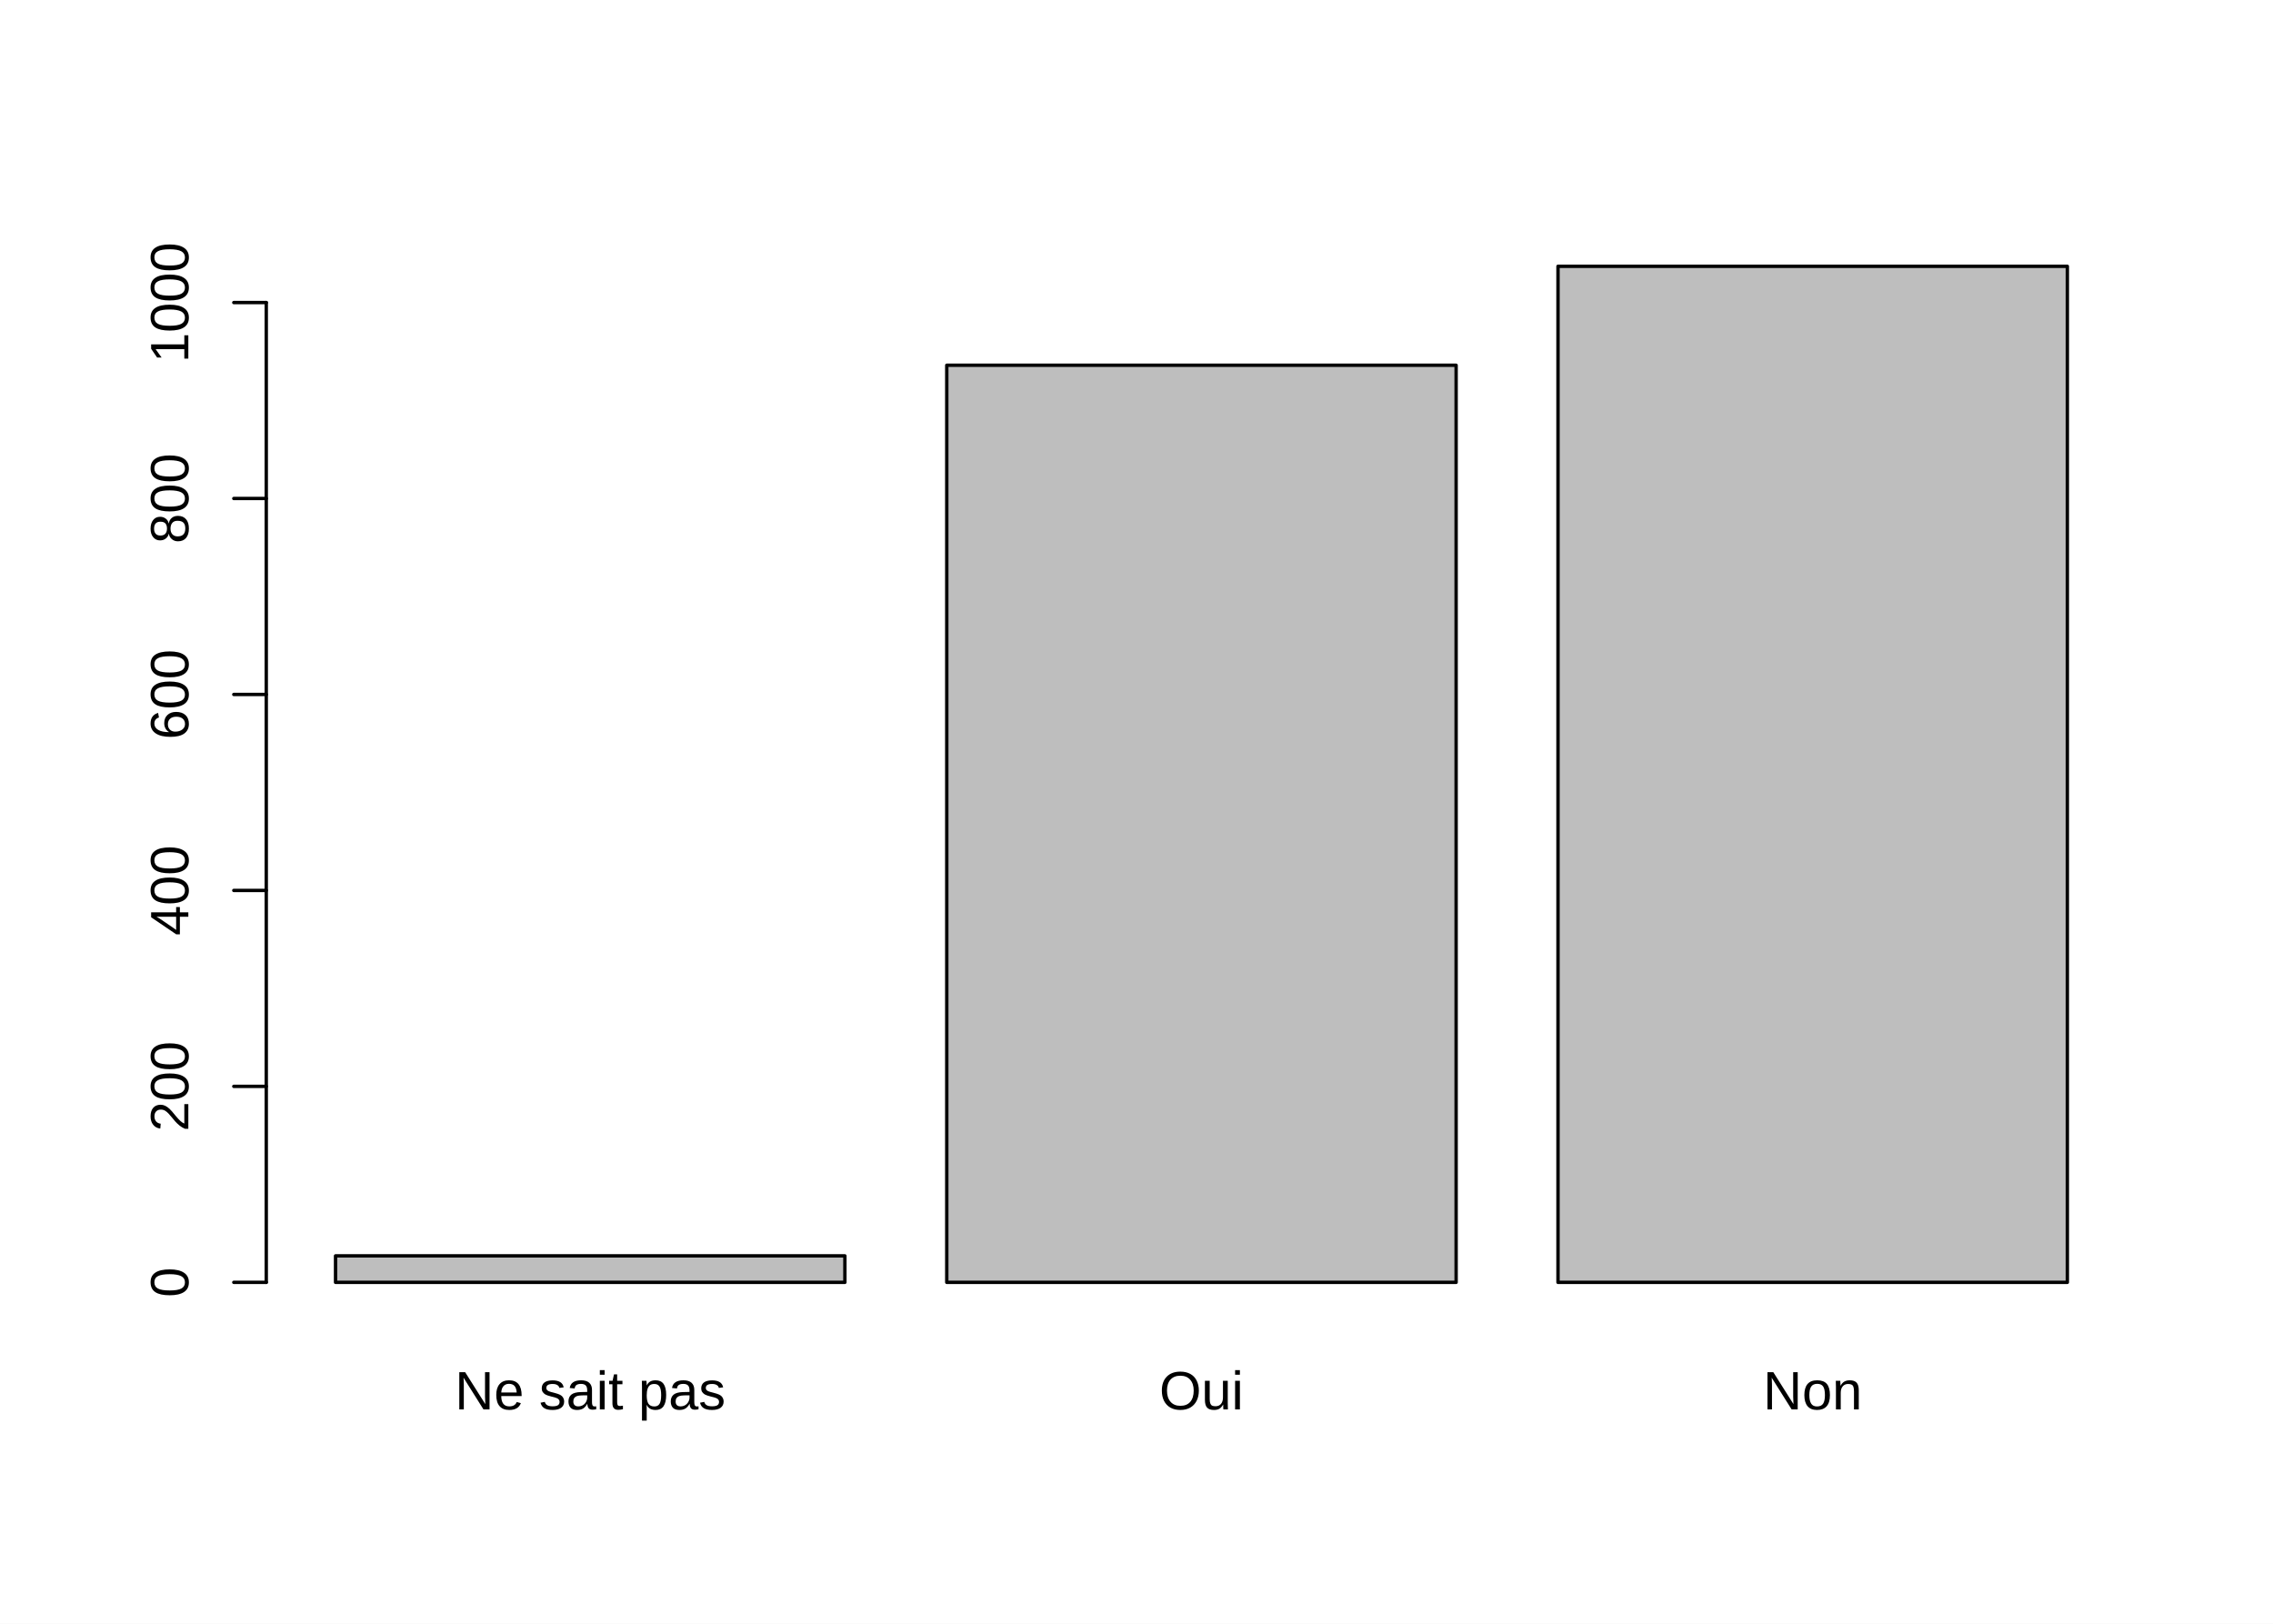
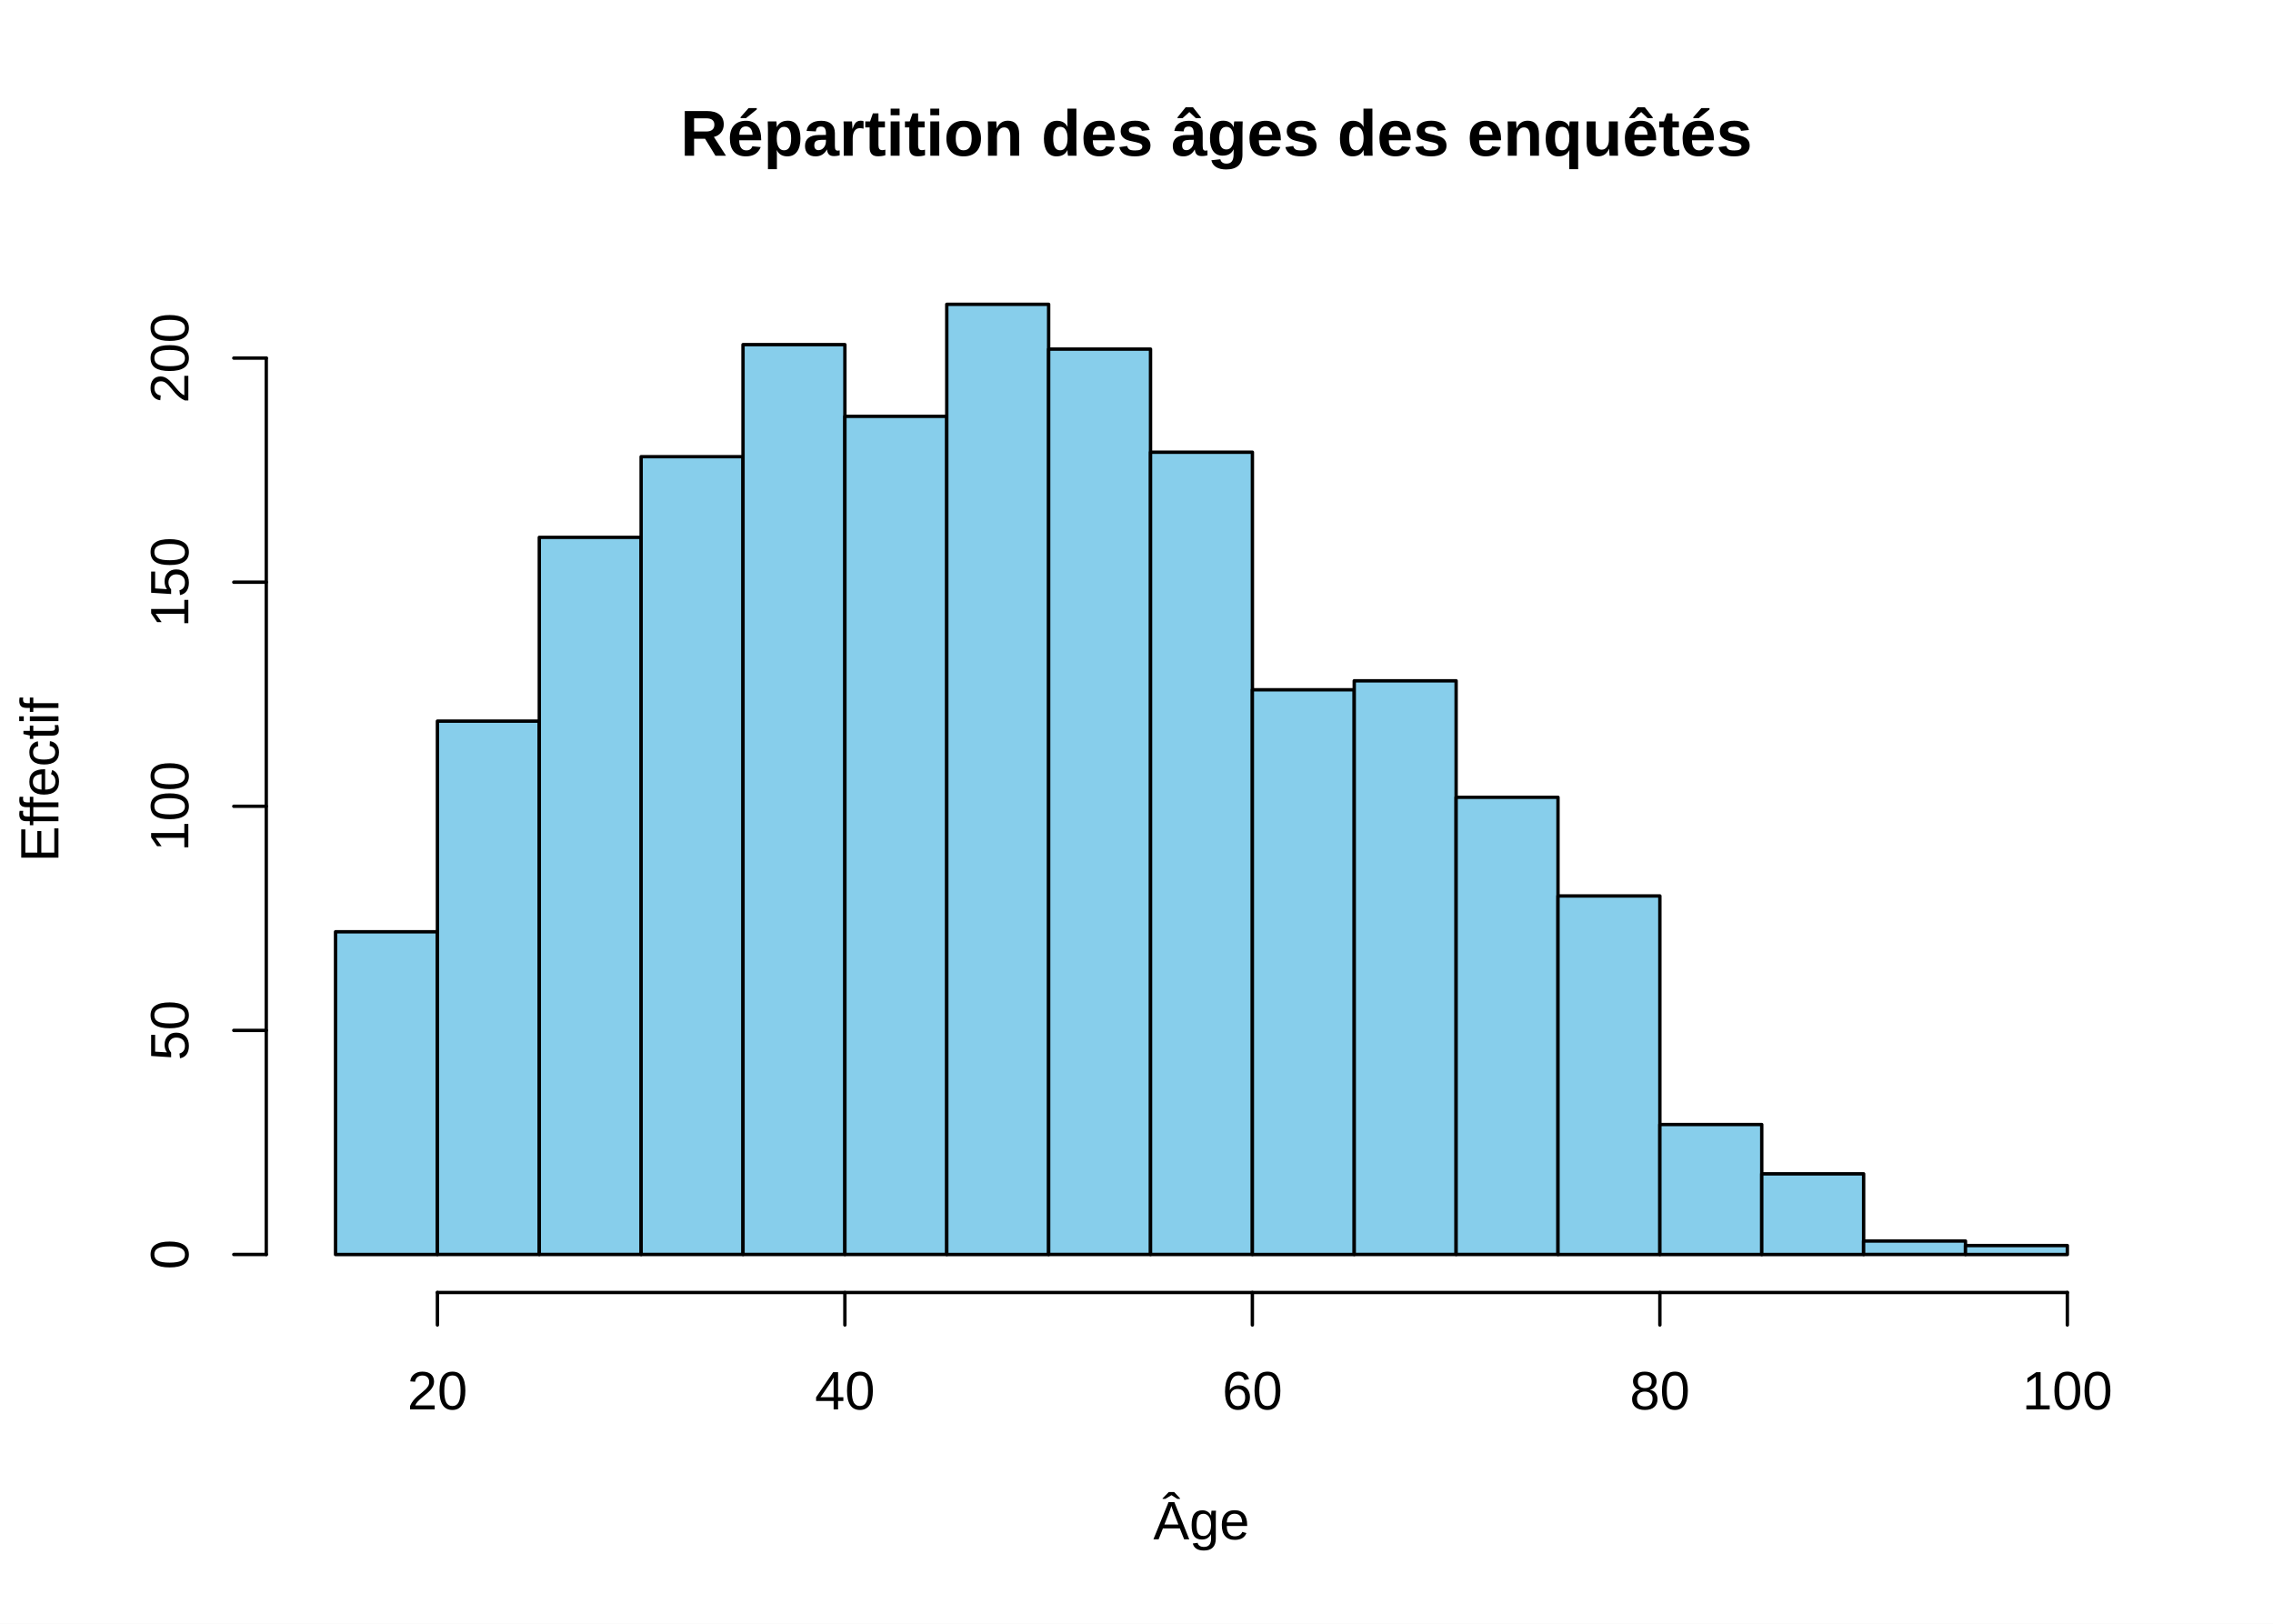
<svg xmlns="http://www.w3.org/2000/svg" viewBox="0 0 504.00 360.00">
  <defs>
    <style type="text/css">
    line, polyline, path, rect, circle {
      fill: none;
      stroke: #000000;
      stroke-linecap: round;
      stroke-linejoin: round;
      stroke-miterlimit: 10.00;
    }
  </style>
  </defs>
  <rect width="100%" height="100%" style="stroke: none; fill: #FFFFFF;" />
-   <rect x="74.40" y="278.44" width="112.94" height="5.87" style="stroke-width: 0.75; fill: #BEBEBE;" />
-   <rect x="209.93" y="80.98" width="112.94" height="203.33" style="stroke-width: 0.75; fill: #BEBEBE;" />
-   <rect x="345.46" y="59.04" width="112.94" height="225.27" style="stroke-width: 0.75; fill: #BEBEBE;" />
-   <text x="100.86" y="312.48" style="font-size: 12.00px; font-family: Arial;" textLength="60.03px" lengthAdjust="spacingAndGlyphs">Ne sait pas</text>
-   <text x="257.06" y="312.48" style="font-size: 12.00px; font-family: Arial;" textLength="18.67px" lengthAdjust="spacingAndGlyphs">Oui</text>
-   <text x="390.92" y="312.48" style="font-size: 12.00px; font-family: Arial;" textLength="22.01px" lengthAdjust="spacingAndGlyphs">Non</text>
-   <line x1="59.04" y1="284.31" x2="59.04" y2="67.08" style="stroke-width: 0.75;" />
-   <line x1="59.04" y1="284.31" x2="51.84" y2="284.31" style="stroke-width: 0.75;" />
-   <line x1="59.04" y1="240.86" x2="51.84" y2="240.86" style="stroke-width: 0.75;" />
-   <line x1="59.04" y1="197.42" x2="51.84" y2="197.42" style="stroke-width: 0.75;" />
-   <line x1="59.04" y1="153.97" x2="51.84" y2="153.97" style="stroke-width: 0.75;" />
-   <line x1="59.04" y1="110.52" x2="51.84" y2="110.52" style="stroke-width: 0.75;" />
-   <line x1="59.04" y1="67.08" x2="51.84" y2="67.08" style="stroke-width: 0.75;" />
-   <text transform="translate(41.76,287.64) rotate(-90)" style="font-size: 12.00px; font-family: Arial;" textLength="6.67px" lengthAdjust="spacingAndGlyphs">0</text>
-   <text transform="translate(41.76,250.87) rotate(-90)" style="font-size: 12.00px; font-family: Arial;" textLength="20.02px" lengthAdjust="spacingAndGlyphs">200</text>
-   <text transform="translate(41.76,207.43) rotate(-90)" style="font-size: 12.00px; font-family: Arial;" textLength="20.02px" lengthAdjust="spacingAndGlyphs">400</text>
-   <text transform="translate(41.76,163.98) rotate(-90)" style="font-size: 12.00px; font-family: Arial;" textLength="20.02px" lengthAdjust="spacingAndGlyphs">600</text>
-   <text transform="translate(41.76,120.53) rotate(-90)" style="font-size: 12.00px; font-family: Arial;" textLength="20.02px" lengthAdjust="spacingAndGlyphs">800</text>
-   <text transform="translate(41.76,80.43) rotate(-90)" style="font-size: 12.00px; font-family: Arial;" textLength="26.70px" lengthAdjust="spacingAndGlyphs">1000</text>
+   <text x="150.87" y="34.53" style="font-size: 14.40px; font-weight: bold; font-family: Arial;" textLength="231.07px" lengthAdjust="spacingAndGlyphs">Répartition des âges des enquêtés</text>
+   <text x="255.72" y="341.28" style="font-size: 12.00px; font-family: Arial;" textLength="21.35px" lengthAdjust="spacingAndGlyphs">Âge</text>
+   <text transform="translate(12.96,191.14) rotate(-90)" style="font-size: 12.00px; font-family: Arial;" textLength="36.68px" lengthAdjust="spacingAndGlyphs">Effectif</text>
+   <line x1="96.99" y1="286.56" x2="458.40" y2="286.56" style="stroke-width: 0.75;" />
+   <line x1="96.99" y1="286.56" x2="96.99" y2="293.76" style="stroke-width: 0.75;" />
+   <line x1="187.34" y1="286.56" x2="187.34" y2="293.76" style="stroke-width: 0.75;" />
+   <line x1="277.69" y1="286.56" x2="277.69" y2="293.76" style="stroke-width: 0.75;" />
+   <line x1="368.05" y1="286.56" x2="368.05" y2="293.76" style="stroke-width: 0.75;" />
+   <line x1="458.40" y1="286.56" x2="458.40" y2="293.76" style="stroke-width: 0.75;" />
+   <text x="90.31" y="312.48" style="font-size: 12.00px; font-family: Arial;" textLength="13.35px" lengthAdjust="spacingAndGlyphs">20</text>
+   <text x="180.67" y="312.48" style="font-size: 12.00px; font-family: Arial;" textLength="13.35px" lengthAdjust="spacingAndGlyphs">40</text>
+   <text x="271.02" y="312.48" style="font-size: 12.00px; font-family: Arial;" textLength="13.35px" lengthAdjust="spacingAndGlyphs">60</text>
+   <text x="361.37" y="312.48" style="font-size: 12.00px; font-family: Arial;" textLength="13.35px" lengthAdjust="spacingAndGlyphs">80</text>
+   <text x="448.39" y="312.48" style="font-size: 12.00px; font-family: Arial;" textLength="20.02px" lengthAdjust="spacingAndGlyphs">100</text>
+   <line x1="59.04" y1="278.13" x2="59.04" y2="79.39" style="stroke-width: 0.75;" />
+   <line x1="59.04" y1="278.13" x2="51.84" y2="278.13" style="stroke-width: 0.75;" />
+   <line x1="59.04" y1="228.45" x2="51.84" y2="228.45" style="stroke-width: 0.75;" />
+   <line x1="59.04" y1="178.76" x2="51.84" y2="178.76" style="stroke-width: 0.75;" />
+   <line x1="59.04" y1="129.08" x2="51.84" y2="129.08" style="stroke-width: 0.75;" />
+   <line x1="59.04" y1="79.39" x2="51.84" y2="79.39" style="stroke-width: 0.75;" />
+   <text transform="translate(41.76,281.47) rotate(-90)" style="font-size: 12.00px; font-family: Arial;" textLength="6.67px" lengthAdjust="spacingAndGlyphs">0</text>
+   <text transform="translate(41.76,235.12) rotate(-90)" style="font-size: 12.00px; font-family: Arial;" textLength="13.35px" lengthAdjust="spacingAndGlyphs">50</text>
+   <text transform="translate(41.76,188.77) rotate(-90)" style="font-size: 12.00px; font-family: Arial;" textLength="20.02px" lengthAdjust="spacingAndGlyphs">100</text>
+   <text transform="translate(41.76,139.09) rotate(-90)" style="font-size: 12.00px; font-family: Arial;" textLength="20.02px" lengthAdjust="spacingAndGlyphs">150</text>
+   <text transform="translate(41.76,89.40) rotate(-90)" style="font-size: 12.00px; font-family: Arial;" textLength="20.02px" lengthAdjust="spacingAndGlyphs">200</text>
+   <defs>
+     <clipPath id="cpNTkuMDR8NDczLjc2fDI4Ni41Nnw1OS4wNA==">
+       <rect x="59.04" y="59.04" width="414.72" height="227.52" />
+     </clipPath>
+   </defs>
+   <rect x="74.40" y="206.59" width="22.59" height="71.55" style="stroke-width: 0.75; fill: #87CEEB;" clip-path="url(#cpNTkuMDR8NDczLjc2fDI4Ni41Nnw1OS4wNA==)" />
+   <rect x="96.99" y="159.88" width="22.59" height="118.25" style="stroke-width: 0.75; fill: #87CEEB;" clip-path="url(#cpNTkuMDR8NDczLjc2fDI4Ni41Nnw1OS4wNA==)" />
+   <rect x="119.58" y="119.14" width="22.59" height="158.99" style="stroke-width: 0.75; fill: #87CEEB;" clip-path="url(#cpNTkuMDR8NDczLjc2fDI4Ni41Nnw1OS4wNA==)" />
+   <rect x="142.16" y="101.25" width="22.59" height="176.88" style="stroke-width: 0.75; fill: #87CEEB;" clip-path="url(#cpNTkuMDR8NDczLjc2fDI4Ni41Nnw1OS4wNA==)" />
+   <rect x="164.75" y="76.41" width="22.59" height="201.72" style="stroke-width: 0.75; fill: #87CEEB;" clip-path="url(#cpNTkuMDR8NDczLjc2fDI4Ni41Nnw1OS4wNA==)" />
+   <rect x="187.34" y="92.31" width="22.59" height="185.82" style="stroke-width: 0.75; fill: #87CEEB;" clip-path="url(#cpNTkuMDR8NDczLjc2fDI4Ni41Nnw1OS4wNA==)" />
+   <rect x="209.93" y="67.47" width="22.59" height="210.67" style="stroke-width: 0.75; fill: #87CEEB;" clip-path="url(#cpNTkuMDR8NDczLjc2fDI4Ni41Nnw1OS4wNA==)" />
+   <rect x="232.52" y="77.40" width="22.59" height="200.73" style="stroke-width: 0.75; fill: #87CEEB;" clip-path="url(#cpNTkuMDR8NDczLjc2fDI4Ni41Nnw1OS4wNA==)" />
+   <rect x="255.11" y="100.26" width="22.59" height="177.87" style="stroke-width: 0.75; fill: #87CEEB;" clip-path="url(#cpNTkuMDR8NDczLjc2fDI4Ni41Nnw1OS4wNA==)" />
+   <rect x="277.69" y="152.93" width="22.59" height="125.21" style="stroke-width: 0.75; fill: #87CEEB;" clip-path="url(#cpNTkuMDR8NDczLjc2fDI4Ni41Nnw1OS4wNA==)" />
+   <rect x="300.28" y="150.94" width="22.59" height="127.19" style="stroke-width: 0.75; fill: #87CEEB;" clip-path="url(#cpNTkuMDR8NDczLjc2fDI4Ni41Nnw1OS4wNA==)" />
+   <rect x="322.87" y="176.77" width="22.59" height="101.36" style="stroke-width: 0.75; fill: #87CEEB;" clip-path="url(#cpNTkuMDR8NDczLjc2fDI4Ni41Nnw1OS4wNA==)" />
+   <rect x="345.46" y="198.64" width="22.59" height="79.50" style="stroke-width: 0.75; fill: #87CEEB;" clip-path="url(#cpNTkuMDR8NDczLjc2fDI4Ni41Nnw1OS4wNA==)" />
+   <rect x="368.05" y="249.32" width="22.59" height="28.82" style="stroke-width: 0.75; fill: #87CEEB;" clip-path="url(#cpNTkuMDR8NDczLjc2fDI4Ni41Nnw1OS4wNA==)" />
+   <rect x="390.64" y="260.25" width="22.59" height="17.89" style="stroke-width: 0.75; fill: #87CEEB;" clip-path="url(#cpNTkuMDR8NDczLjc2fDI4Ni41Nnw1OS4wNA==)" />
+   <rect x="413.22" y="275.15" width="22.59" height="2.98" style="stroke-width: 0.75; fill: #87CEEB;" clip-path="url(#cpNTkuMDR8NDczLjc2fDI4Ni41Nnw1OS4wNA==)" />
+   <rect x="435.81" y="276.15" width="22.59" height="1.99" style="stroke-width: 0.75; fill: #87CEEB;" clip-path="url(#cpNTkuMDR8NDczLjc2fDI4Ni41Nnw1OS4wNA==)" />
</svg>
